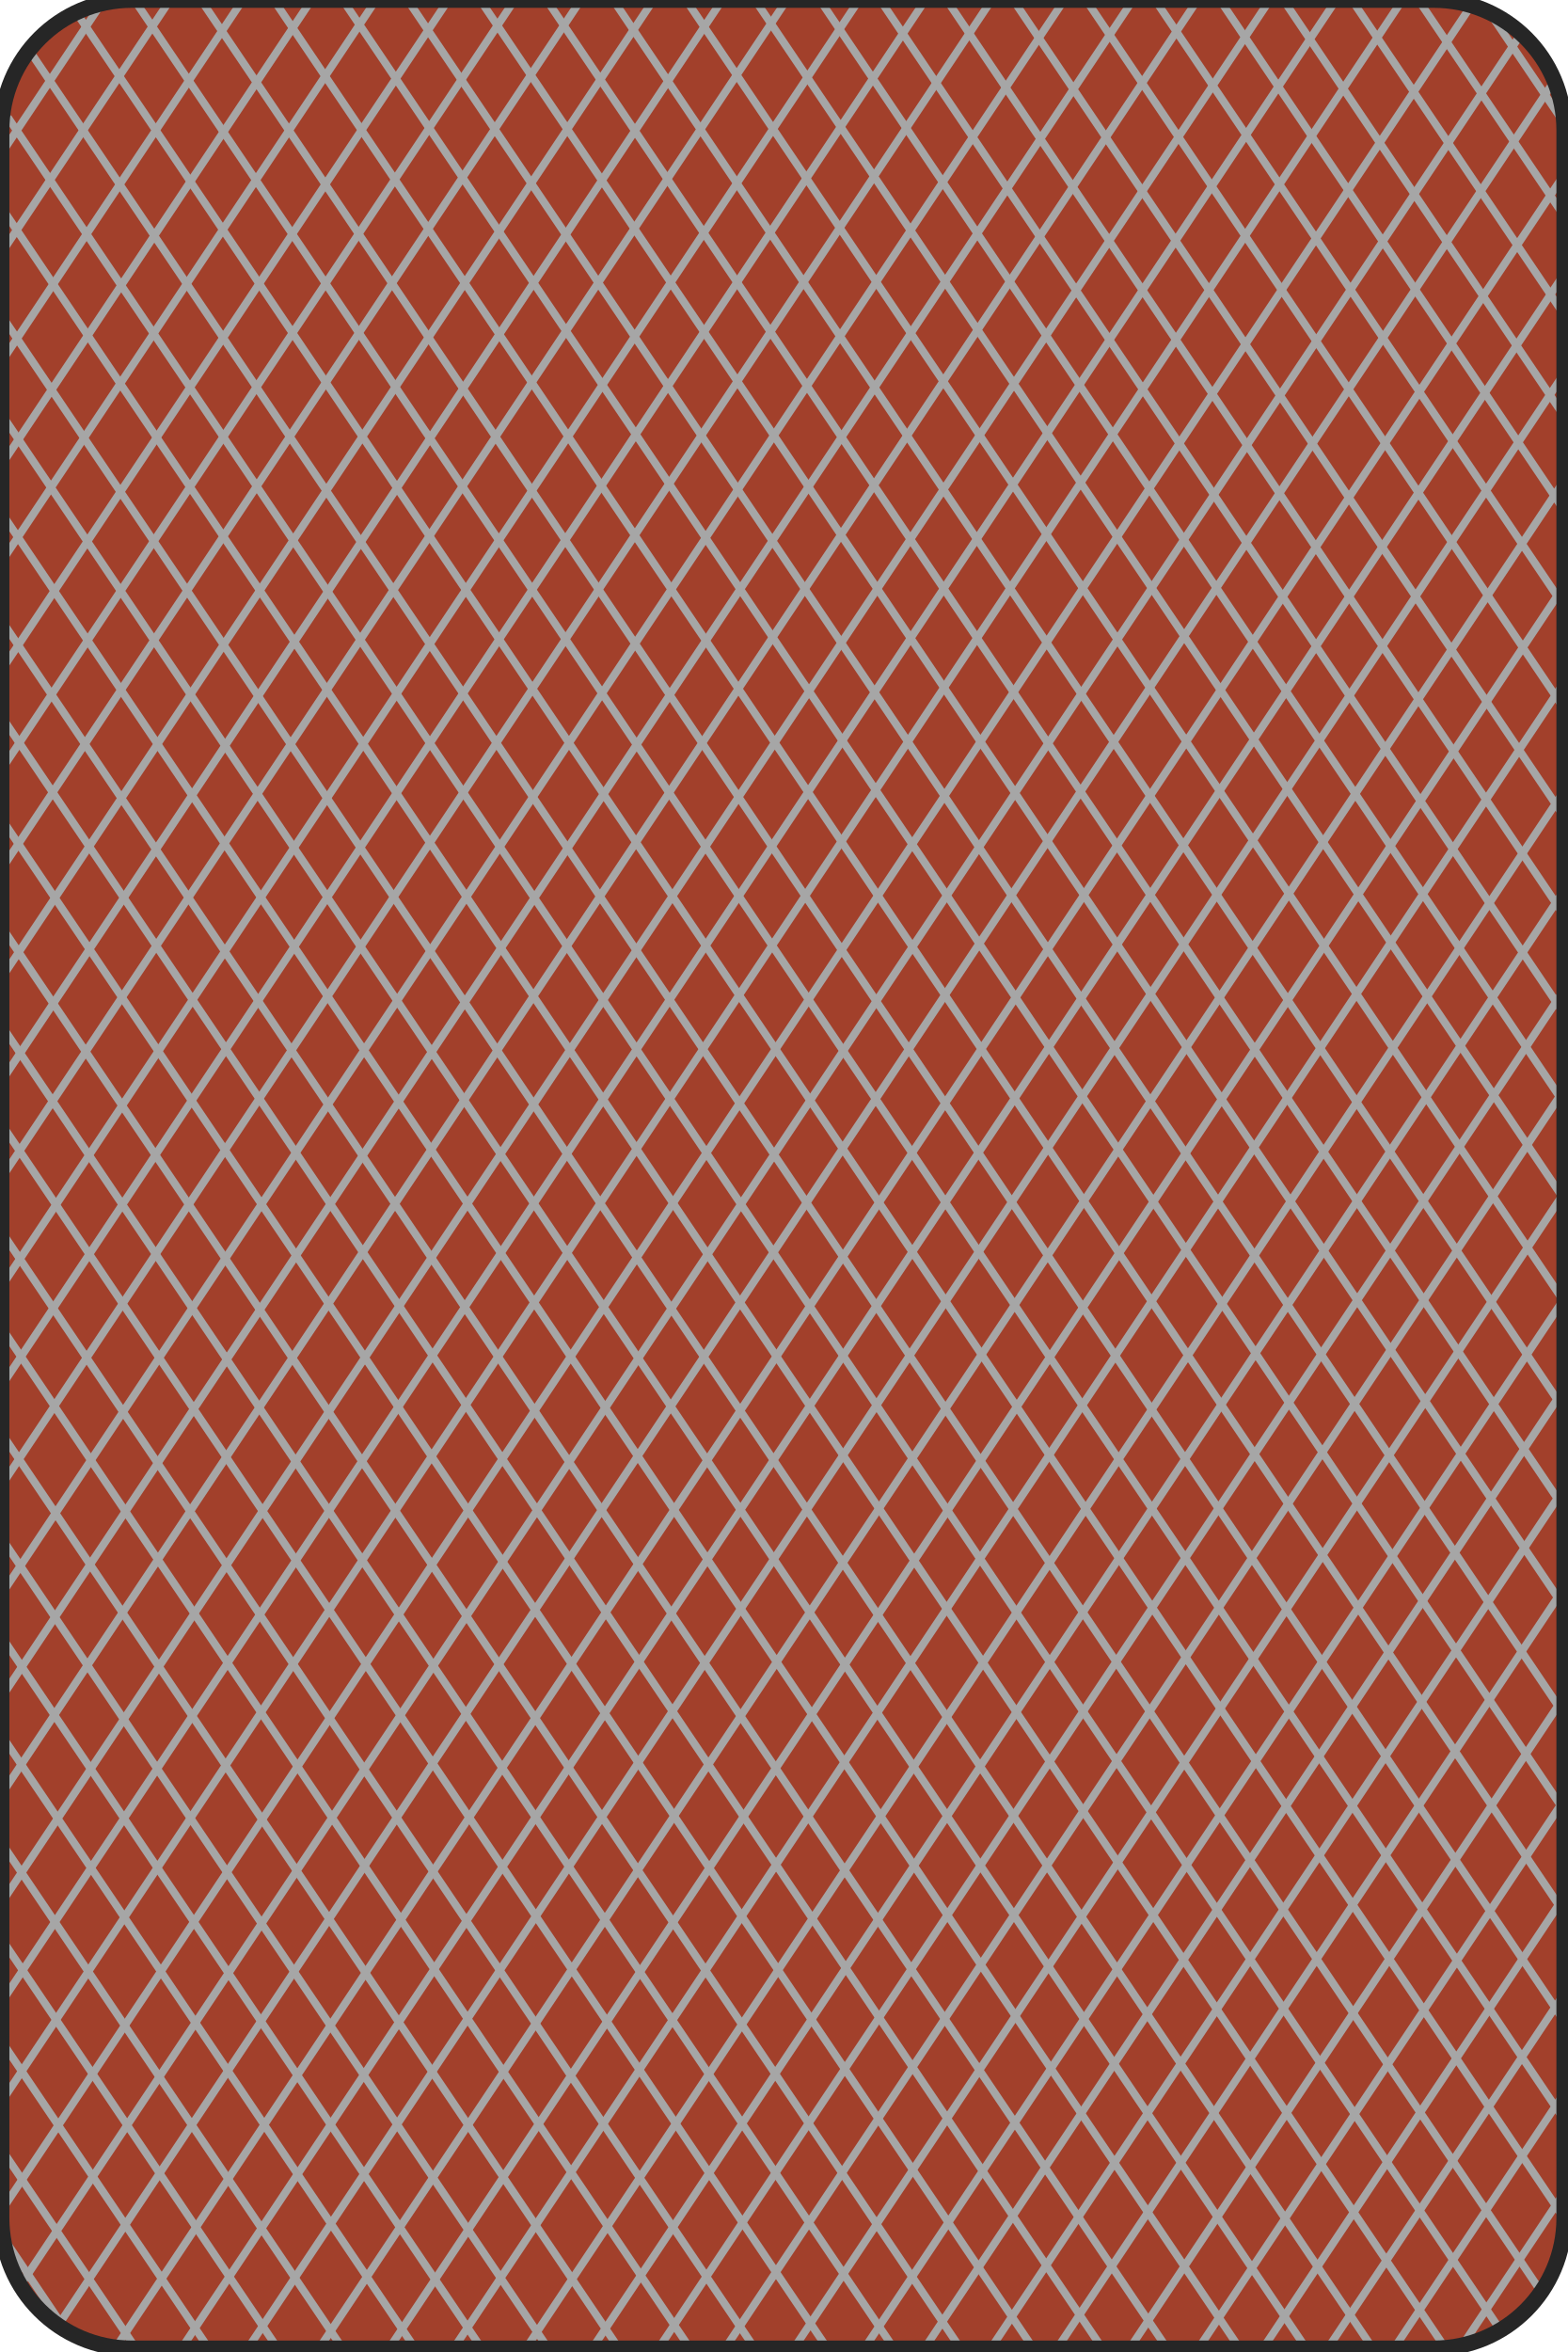
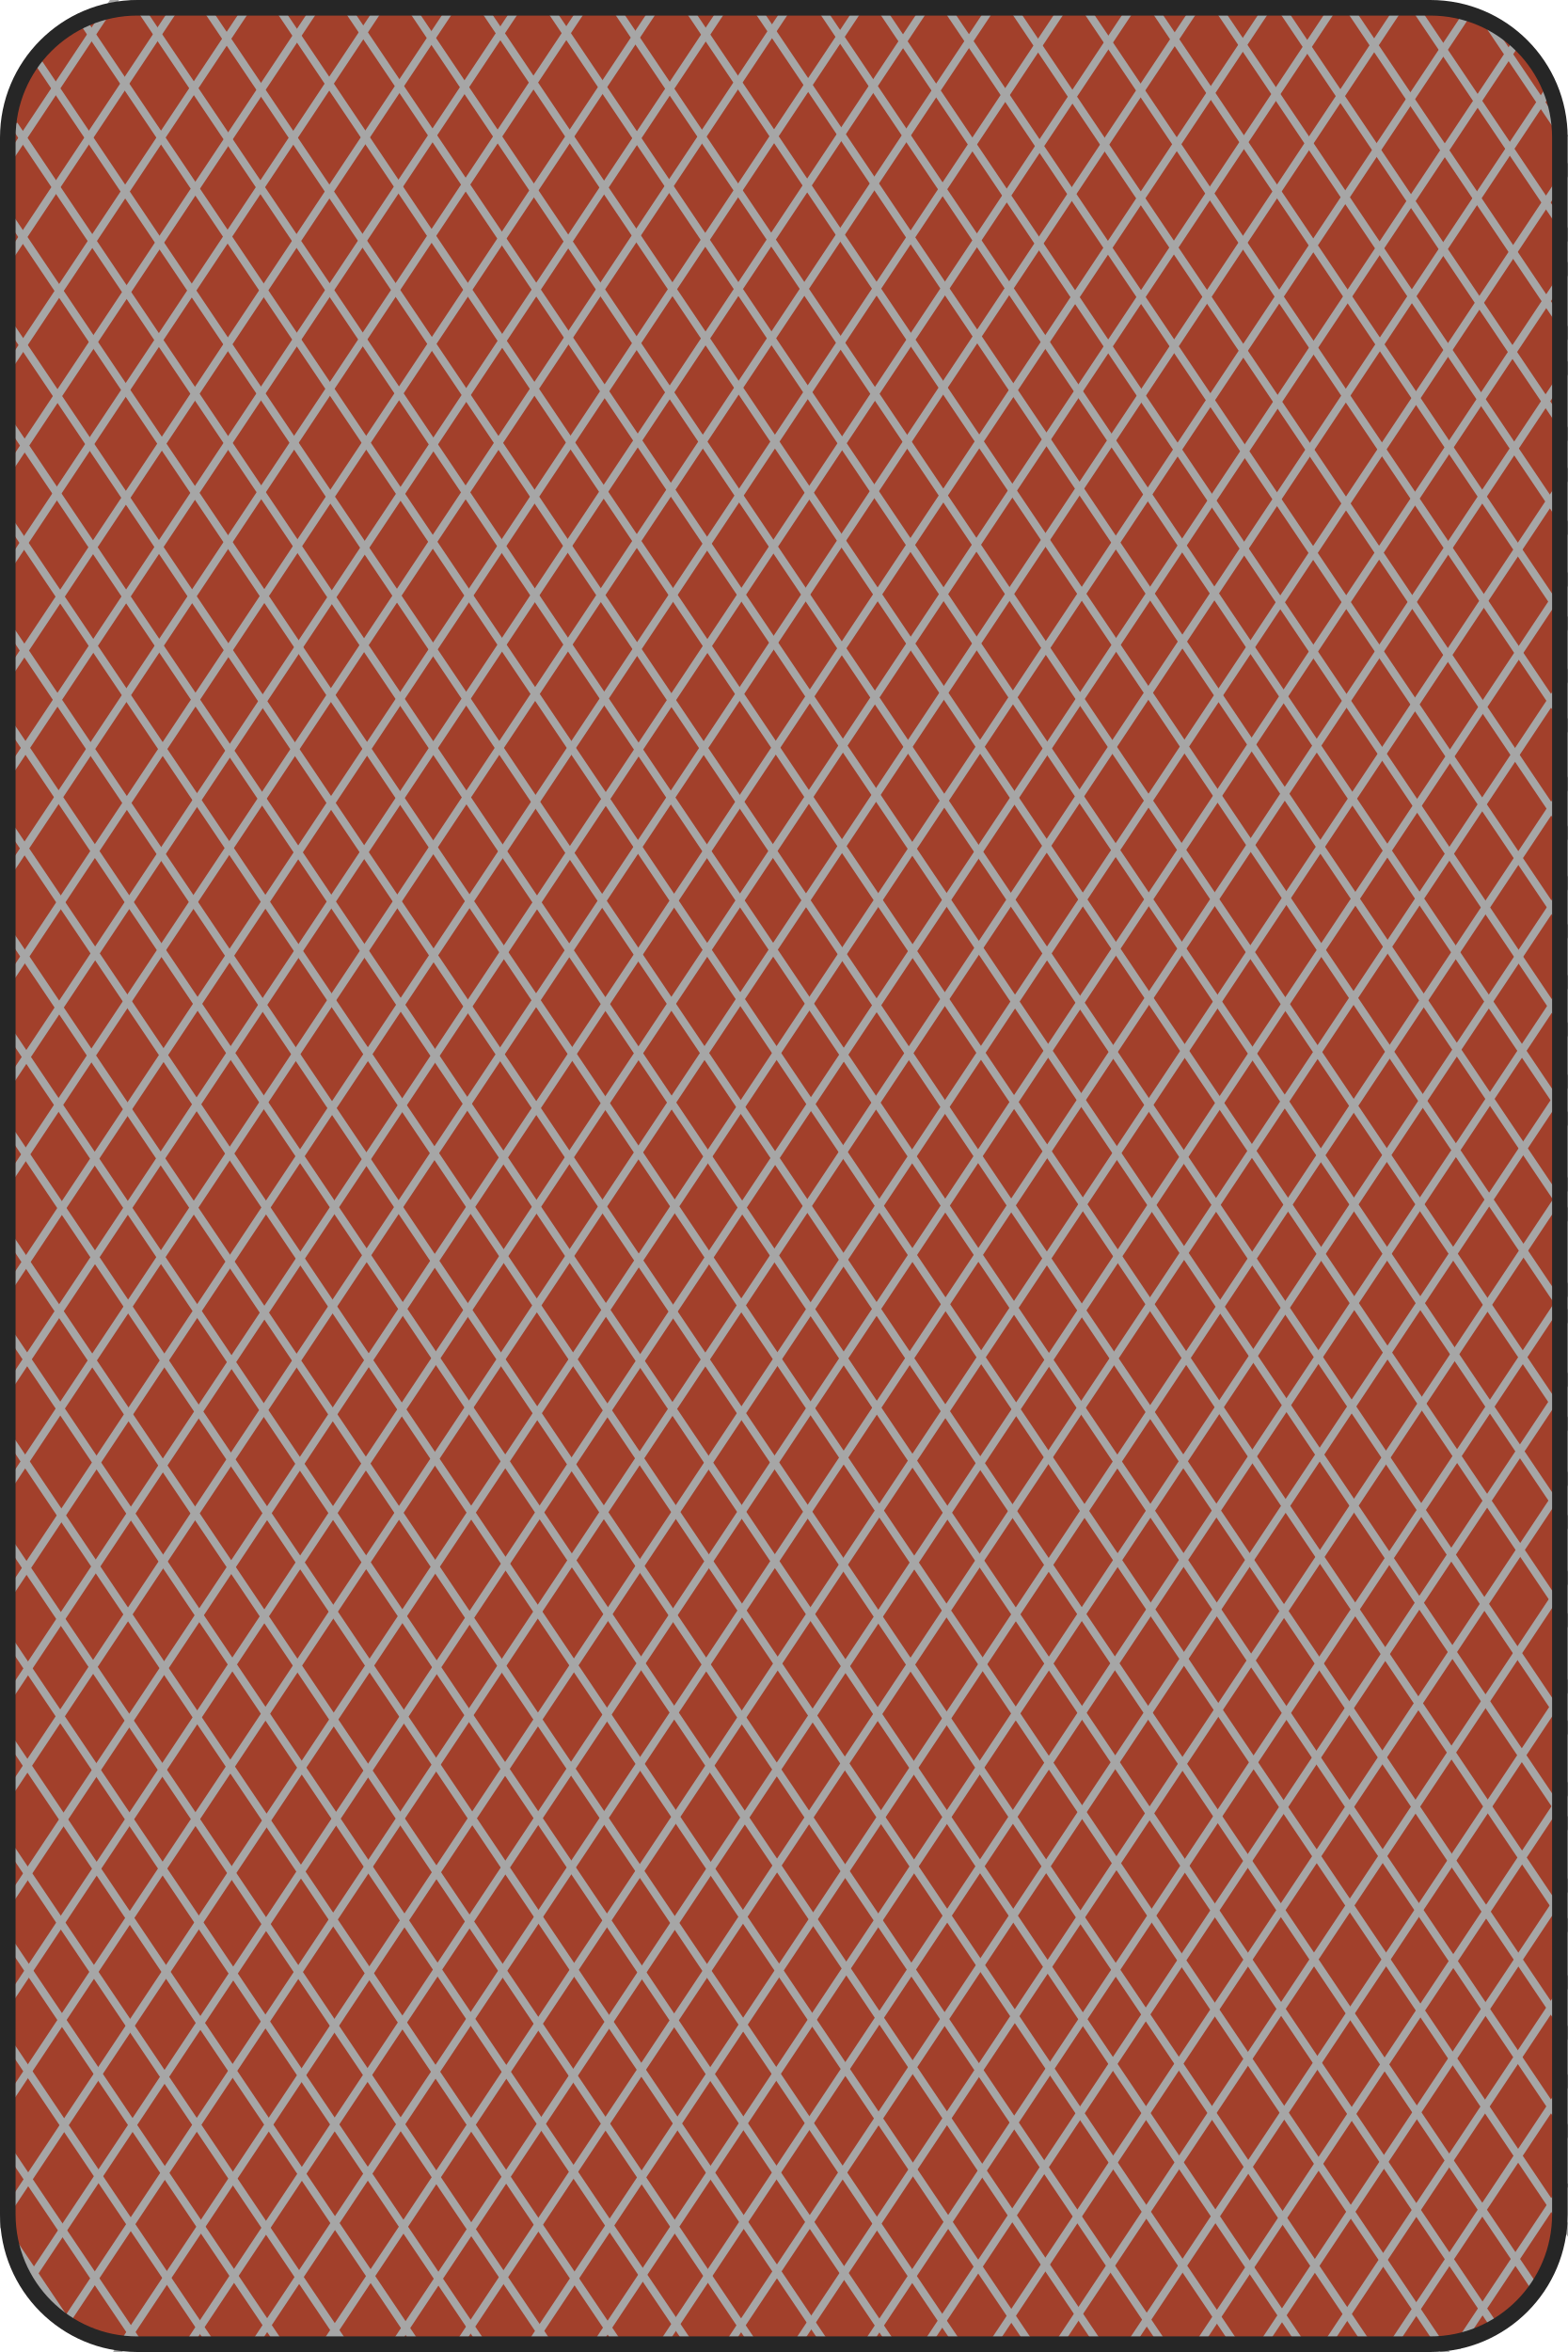
- <svg xmlns="http://www.w3.org/2000/svg" width="259.2pt" height="388.8pt" viewBox="0 0 259.2 388.8">
-   <defs />
-   <rect id="rect6472-82" transform="matrix(0.7199999 0 0 0.7199999 0.3600061 0.3600244)" fill="#a2402b" stroke="#a6a6a6" stroke-width="1" stroke-linecap="butt" stroke-linejoin="miter" stroke-miterlimit="2" width="359" height="539" rx="29.944" ry="29.944" />
-   <path id="shape0" transform="matrix(0.9999999 0 0 0.9999999 -137.2 -136.2062)" fill="none" stroke="#a6a6a6" stroke-width="1.282" stroke-linecap="square" stroke-linejoin="miter" stroke-miterlimit="2" d="M0 435.24L290.16 0" />
-   <path id="shape01" transform="matrix(0.9999999 0 0 0.9999999 -124.72 -165.9282)" fill="none" stroke="#a6a6a6" stroke-width="1.282" stroke-linecap="square" stroke-linejoin="miter" stroke-miterlimit="2" d="M0 430.236L286.824 0" />
-   <path id="shape02" transform="matrix(0.9999999 0 0 0.9999999 -176.44 -197.7682)" fill="none" stroke="#a6a6a6" stroke-width="1.282" stroke-linecap="square" stroke-linejoin="miter" stroke-miterlimit="2" d="M0 488.16L325.44 0" />
-   <path id="shape03" transform="matrix(1 0 0 1 -130.8601 -173.3721)" fill="none" stroke="#a6a6a6" stroke-width="1.282" stroke-linecap="square" stroke-linejoin="miter" stroke-miterlimit="2" d="M0 429.84L286.56 0" />
-   <path id="shape04" transform="matrix(1 0 0 1 -160.8601 -146.3721)" fill="none" stroke="#a6a6a6" stroke-width="1.282" stroke-linecap="square" stroke-linejoin="miter" stroke-miterlimit="2" d="M0 429.84L286.56 0" />
-   <path id="shape05" transform="matrix(0.9999999 0 0 0.9999999 -128.6617 -125.6759)" fill="none" stroke="#a6a6a6" stroke-width="1.282" stroke-linecap="square" stroke-linejoin="miter" stroke-miterlimit="2" d="M0 429.84L286.56 0" />
-   <path id="shape06" transform="matrix(0.9999999 0 0 0.9999999 -102.7817 -85.96214)" fill="none" stroke="#a6a6a6" stroke-width="1.282" stroke-linecap="square" stroke-linejoin="miter" stroke-miterlimit="2" d="M0 435.24L290.16 0" />
-   <path id="shape011" transform="matrix(0.9999999 0 0 0.9999999 -90.30169 -115.6841)" fill="none" stroke="#a6a6a6" stroke-width="1.282" stroke-linecap="square" stroke-linejoin="miter" stroke-miterlimit="2" d="M0 430.236L286.824 0" />
-   <path id="shape021" transform="matrix(0.9999999 0 0 0.9999999 -142.0217 -147.5241)" fill="none" stroke="#a6a6a6" stroke-width="1.282" stroke-linecap="square" stroke-linejoin="miter" stroke-miterlimit="2" d="M0 488.16L325.44 0" />
-   <path id="shape031" transform="matrix(1 0 0 1 -96.44179 -123.128)" fill="none" stroke="#a6a6a6" stroke-width="1.282" stroke-linecap="square" stroke-linejoin="miter" stroke-miterlimit="2" d="M0 429.84L286.56 0" />
-   <path id="shape041" transform="matrix(1 0 0 1 -126.4418 -96.12798)" fill="none" stroke="#a6a6a6" stroke-width="1.282" stroke-linecap="square" stroke-linejoin="miter" stroke-miterlimit="2" d="M0 429.84L286.56 0" />
-   <path id="shape07" transform="matrix(0.9999999 0 0 0.9999999 -94.24339 -75.43178)" fill="none" stroke="#a6a6a6" stroke-width="1.282" stroke-linecap="square" stroke-linejoin="miter" stroke-miterlimit="2" d="M0 429.84L286.56 0" />
-   <path id="shape08" transform="matrix(0.9999999 0 0 0.9999999 -68.36339 -35.71804)" fill="none" stroke="#a6a6a6" stroke-width="1.282" stroke-linecap="square" stroke-linejoin="miter" stroke-miterlimit="2" d="M0 435.24L290.16 0" />
-   <path id="shape011" transform="matrix(0.9999999 0 0 0.9999999 -55.88339 -65.43998)" fill="none" stroke="#a6a6a6" stroke-width="1.282" stroke-linecap="square" stroke-linejoin="miter" stroke-miterlimit="2" d="M0 430.236L286.824 0" />
-   <path id="shape021" transform="matrix(0.9999999 0 0 0.9999999 -107.6034 -97.27998)" fill="none" stroke="#a6a6a6" stroke-width="1.282" stroke-linecap="square" stroke-linejoin="miter" stroke-miterlimit="2" d="M0 488.16L325.44 0" />
-   <path id="shape031" transform="matrix(1 0 0 1 -62.02349 -72.88388)" fill="none" stroke="#a6a6a6" stroke-width="1.282" stroke-linecap="square" stroke-linejoin="miter" stroke-miterlimit="2" d="M0 429.84L286.56 0" />
-   <path id="shape041" transform="matrix(1 0 0 1 -92.02348 -45.88388)" fill="none" stroke="#a6a6a6" stroke-width="1.282" stroke-linecap="square" stroke-linejoin="miter" stroke-miterlimit="2" d="M0 429.84L286.56 0" />
-   <path id="shape09" transform="matrix(0.9999999 0 0 0.9999999 -59.82509 -25.18769)" fill="none" stroke="#a6a6a6" stroke-width="1.282" stroke-linecap="square" stroke-linejoin="miter" stroke-miterlimit="2" d="M0 429.84L286.56 0" />
-   <path id="shape010" transform="matrix(0.9999999 0 0 0.9999999 10.35451 14.52605)" fill="none" stroke="#a6a6a6" stroke-width="1.282" stroke-linecap="square" stroke-linejoin="miter" stroke-miterlimit="2" d="M0 368.791L245.86 0" />
-   <path id="shape012" transform="matrix(0.9999999 0 0 0.9999999 4.051766 7.002453)" fill="none" stroke="#a6a6a6" stroke-width="1.282" stroke-linecap="square" stroke-linejoin="miter" stroke-miterlimit="2" d="M0 369.762L246.508 0" />
-   <path id="shape022" transform="matrix(0.9999999 0 0 0.9999999 -73.18509 -47.03589)" fill="none" stroke="#a6a6a6" stroke-width="1.282" stroke-linecap="square" stroke-linejoin="miter" stroke-miterlimit="2" d="M0 488.16L325.44 0" />
-   <path id="shape032" transform="matrix(1 0 0 1 -27.60518 1.519309)" fill="none" stroke="#a6a6a6" stroke-width="1.282" stroke-linecap="square" stroke-linejoin="miter" stroke-miterlimit="2" d="M0 405.681L270.454 0" />
-   <path id="shape042" transform="matrix(1 0 0 1 -57.60518 -39.92756)" fill="none" stroke="#a6a6a6" stroke-width="1.282" stroke-linecap="square" stroke-linejoin="miter" stroke-miterlimit="2" d="M0 474.128L316.085 0" />
-   <path id="shape0111" transform="matrix(0.9999999 0 0 0.9999999 -25.40679 25.0564)" fill="none" stroke="#a6a6a6" stroke-width="1.282" stroke-linecap="square" stroke-linejoin="miter" stroke-miterlimit="2" d="M0 429.84L286.56 0" />
-   <path id="shape0121" transform="matrix(0.9999999 0 0 0.9999999 0.4732095 64.77015)" fill="none" stroke="#a6a6a6" stroke-width="1.282" stroke-linecap="square" stroke-linejoin="miter" stroke-miterlimit="2" d="M0 435.24L290.16 0" />
-   <path id="shape013" transform="matrix(0.9999999 0 0 0.9999999 12.95321 35.04821)" fill="none" stroke="#a6a6a6" stroke-width="1.282" stroke-linecap="square" stroke-linejoin="miter" stroke-miterlimit="2" d="M0 430.236L286.824 0" />
-   <path id="shape023" transform="matrix(0.9999999 0 0 0.9999999 -38.76679 3.208204)" fill="none" stroke="#a6a6a6" stroke-width="1.282" stroke-linecap="square" stroke-linejoin="miter" stroke-miterlimit="2" d="M0 488.16L325.44 0" />
-   <path id="shape033" transform="matrix(1 0 0 1 6.813116 27.30008)" fill="none" stroke="#a6a6a6" stroke-width="1.282" stroke-linecap="square" stroke-linejoin="miter" stroke-miterlimit="2" d="M0 429.84L286.56 0" />
-   <path id="shape043" transform="matrix(1 0 0 1 -23.18688 54.60431)" fill="none" stroke="#a6a6a6" stroke-width="1.282" stroke-linecap="square" stroke-linejoin="miter" stroke-miterlimit="2" d="M0 429.84L286.56 0" />
-   <path id="shape0131" transform="matrix(0.9999999 0 0 0.9999999 9.011512 75.3005)" fill="none" stroke="#a6a6a6" stroke-width="1.282" stroke-linecap="square" stroke-linejoin="miter" stroke-miterlimit="2" d="M0 429.84L286.56 0" />
-   <path id="shape014" transform="matrix(0.9999999 0 0 0.9999999 34.89151 115.0142)" fill="none" stroke="#a6a6a6" stroke-width="1.282" stroke-linecap="square" stroke-linejoin="miter" stroke-miterlimit="2" d="M0 435.24L290.16 0" />
-   <path id="shape0141" transform="matrix(0.9999999 0 0 0.9999999 46.37151 85.2923)" fill="none" stroke="#a6a6a6" stroke-width="1.282" stroke-linecap="square" stroke-linejoin="miter" stroke-miterlimit="2" d="M0 430.236L286.824 0" />
-   <path id="shape024" transform="matrix(0.9999999 0 0 0.9999999 -4.348487 53.4523)" fill="none" stroke="#a6a6a6" stroke-width="1.282" stroke-linecap="square" stroke-linejoin="miter" stroke-miterlimit="2" d="M0 488.16L325.44 0" />
-   <path id="shape034" transform="matrix(1 0 0 1 40.23142 77.8484)" fill="none" stroke="#a6a6a6" stroke-width="1.282" stroke-linecap="square" stroke-linejoin="miter" stroke-miterlimit="2" d="M0 429.84L286.56 0" />
-   <path id="shape044" transform="matrix(1 0 0 1 11.23142 104.8484)" fill="none" stroke="#a6a6a6" stroke-width="1.282" stroke-linecap="square" stroke-linejoin="miter" stroke-miterlimit="2" d="M0 429.84L286.56 0" />
-   <path id="shape015" transform="matrix(0.9999999 0 0 0.9999999 41.41322 125.5446)" fill="none" stroke="#a6a6a6" stroke-width="1.282" stroke-linecap="square" stroke-linejoin="miter" stroke-miterlimit="2" d="M0 429.84L286.56 0" />
-   <path id="shape016" transform="matrix(0.9999999 0 0 0.9999999 67.29321 165.2583)" fill="none" stroke="#a6a6a6" stroke-width="1.282" stroke-linecap="square" stroke-linejoin="miter" stroke-miterlimit="2" d="M0 435.24L290.16 0" />
-   <path id="shape0151" transform="matrix(0.9999999 0 0 0.9999999 79.77321 135.5364)" fill="none" stroke="#a6a6a6" stroke-width="1.282" stroke-linecap="square" stroke-linejoin="miter" stroke-miterlimit="2" d="M0 430.236L286.824 0" />
-   <path id="shape025" transform="matrix(0.9999999 0 0 0.9999999 28.05322 103.6964)" fill="none" stroke="#a6a6a6" stroke-width="1.282" stroke-linecap="square" stroke-linejoin="miter" stroke-miterlimit="2" d="M0 488.16L325.44 0" />
-   <path id="shape035" transform="matrix(1 0 0 1 73.63312 128.0925)" fill="none" stroke="#a6a6a6" stroke-width="1.282" stroke-linecap="square" stroke-linejoin="miter" stroke-miterlimit="2" d="M0 429.84L286.56 0" />
-   <path id="shape045" transform="matrix(1 0 0 1 43.63312 155.0925)" fill="none" stroke="#a6a6a6" stroke-width="1.282" stroke-linecap="square" stroke-linejoin="miter" stroke-miterlimit="2" d="M0 429.84L286.56 0" />
-   <path id="shape017" transform="matrix(0.9999999 0 0 0.9999999 81.41321 165.5446)" fill="none" stroke="#a6a6a6" stroke-width="1.282" stroke-linecap="square" stroke-linejoin="miter" stroke-miterlimit="2" d="M0 429.84L286.56 0" />
-   <path id="shape026" transform="matrix(0.9999999 0 0 0.9999999 68.05321 143.6964)" fill="none" stroke="#a6a6a6" stroke-width="1.282" stroke-linecap="square" stroke-linejoin="miter" stroke-miterlimit="2" d="M0 488.16L325.44 0" />
-   <path id="shape046" transform="matrix(1 0 0 1 241.8305 361.4127)" fill="none" stroke="#a6a6a6" stroke-width="1.282" stroke-linecap="square" stroke-linejoin="miter" stroke-miterlimit="2" d="M0 26.224L17.483 0" />
-   <path id="shape047" transform="matrix(1 0 0 1 229.1399 77.62792)" fill="none" stroke="#a6a6a6" stroke-width="1.282" stroke-linecap="square" stroke-linejoin="miter" stroke-miterlimit="2" d="M0 429.84L286.56 0" />
-   <path id="shape018" transform="matrix(0.3795315 -0.9251787 0.9251787 0.3795315 -303.6591 285.8458)" fill="none" stroke="#a6a6a6" stroke-width="1.282" stroke-linecap="square" stroke-linejoin="miter" stroke-miterlimit="2" d="M0 435.24L290.16 0" />
-   <path id="shape0161" transform="matrix(0.3795315 -0.9251787 0.9251787 0.3795315 -326.4206 263.0192)" fill="none" stroke="#a6a6a6" stroke-width="1.282" stroke-linecap="square" stroke-linejoin="miter" stroke-miterlimit="2" d="M0 430.236L286.824 0" />
-   <path id="shape036" transform="matrix(0.3795315 -0.9251788 0.9251788 0.3795315 -335.6379 265.8746)" fill="none" stroke="#a6a6a6" stroke-width="1.282" stroke-linecap="square" stroke-linejoin="miter" stroke-miterlimit="2" d="M0 429.84L286.56 0" />
-   <path id="shape048" transform="matrix(0.3795315 -0.9251788 0.9251788 0.3795315 -13.16616 378.3598)" fill="none" stroke="#a6a6a6" stroke-width="1.282" stroke-linecap="square" stroke-linejoin="miter" stroke-miterlimit="2" d="M0 43.325L28.884 0" />
-   <path id="shape051" transform="matrix(0.3795315 -0.9251787 0.9251787 0.3795315 -290.676 281.9429)" fill="none" stroke="#a6a6a6" stroke-width="1.282" stroke-linecap="square" stroke-linejoin="miter" stroke-miterlimit="2" d="M0 429.84L286.56 0" />
-   <path id="shape061" transform="matrix(0.3795315 -0.9251787 0.9251787 0.3795315 -244.1114 273.0719)" fill="none" stroke="#a6a6a6" stroke-width="1.282" stroke-linecap="square" stroke-linejoin="miter" stroke-miterlimit="2" d="M0 435.24L290.16 0" />
-   <path id="shape0171" transform="matrix(0.3795315 -0.9251787 0.9251787 0.3795315 -266.873 250.2453)" fill="none" stroke="#a6a6a6" stroke-width="1.282" stroke-linecap="square" stroke-linejoin="miter" stroke-miterlimit="2" d="M0 430.236L286.824 0" />
-   <path id="shape027" transform="matrix(0.3795315 -0.9251787 0.9251787 0.3795315 -315.9601 286.0112)" fill="none" stroke="#a6a6a6" stroke-width="1.282" stroke-linecap="square" stroke-linejoin="miter" stroke-miterlimit="2" d="M0 488.16L325.44 0" />
-   <path id="shape037" transform="matrix(0.3795315 -0.9251788 0.9251788 0.3795315 -276.4503 253.1008)" fill="none" stroke="#a6a6a6" stroke-width="1.282" stroke-linecap="square" stroke-linejoin="miter" stroke-miterlimit="2" d="M0 429.84L286.56 0" />
-   <path id="shape049" transform="matrix(0.3795315 -0.9251788 0.9251788 0.3795315 -262.4964 291.1035)" fill="none" stroke="#a6a6a6" stroke-width="1.282" stroke-linecap="square" stroke-linejoin="miter" stroke-miterlimit="2" d="M0 429.84L286.56 0" />
-   <path id="shape071" transform="matrix(0.3795315 -0.9251787 0.9251787 0.3795315 -231.1284 269.1691)" fill="none" stroke="#a6a6a6" stroke-width="1.282" stroke-linecap="square" stroke-linejoin="miter" stroke-miterlimit="2" d="M0 429.84L286.56 0" />
-   <path id="shape081" transform="matrix(0.3795315 -0.9251787 0.9251787 0.3795315 -184.5638 260.2981)" fill="none" stroke="#a6a6a6" stroke-width="1.282" stroke-linecap="square" stroke-linejoin="miter" stroke-miterlimit="2" d="M0 435.24L290.16 0" />
-   <path id="shape0112" transform="matrix(0.3795315 -0.9251787 0.9251787 0.3795315 -207.3254 237.4714)" fill="none" stroke="#a6a6a6" stroke-width="1.282" stroke-linecap="square" stroke-linejoin="miter" stroke-miterlimit="2" d="M0 430.236L286.824 0" />
-   <path id="shape0211" transform="matrix(0.3795315 -0.9251787 0.9251787 0.3795315 -256.4125 273.2374)" fill="none" stroke="#a6a6a6" stroke-width="1.282" stroke-linecap="square" stroke-linejoin="miter" stroke-miterlimit="2" d="M0 488.16L325.44 0" />
-   <path id="shape0311" transform="matrix(0.3795315 -0.9251788 0.9251788 0.3795315 -216.5427 240.3269)" fill="none" stroke="#a6a6a6" stroke-width="1.282" stroke-linecap="square" stroke-linejoin="miter" stroke-miterlimit="2" d="M0 429.84L286.56 0" />
-   <path id="shape0411" transform="matrix(0.3795315 -0.9251788 0.9251788 0.3795315 -202.9488 278.3296)" fill="none" stroke="#a6a6a6" stroke-width="1.282" stroke-linecap="square" stroke-linejoin="miter" stroke-miterlimit="2" d="M0 429.84L286.56 0" />
-   <path id="shape091" transform="matrix(0.3795315 -0.9251787 0.9251787 0.3795315 -171.5808 256.3952)" fill="none" stroke="#a6a6a6" stroke-width="1.282" stroke-linecap="square" stroke-linejoin="miter" stroke-miterlimit="2" d="M0 429.84L286.56 0" />
-   <path id="shape0101" transform="matrix(0.3795315 -0.9251787 0.9251787 0.3795315 -88.51921 237.5537)" fill="none" stroke="#a6a6a6" stroke-width="1.282" stroke-linecap="square" stroke-linejoin="miter" stroke-miterlimit="2" d="M0 370.643L247.096 0" />
-   <path id="shape0122" transform="matrix(0.3795315 -0.9251787 0.9251787 0.3795315 -90.93867 245.6681)" fill="none" stroke="#a6a6a6" stroke-width="1.282" stroke-linecap="square" stroke-linejoin="miter" stroke-miterlimit="2" d="M0 365.981L243.987 0" />
-   <path id="shape0221" transform="matrix(0.3795315 -0.9251787 0.9251787 0.3795315 -196.8649 260.4635)" fill="none" stroke="#a6a6a6" stroke-width="1.282" stroke-linecap="square" stroke-linejoin="miter" stroke-miterlimit="2" d="M0 488.16L325.44 0" />
-   <path id="shape0321" transform="matrix(0.3795315 -0.9251788 0.9251788 0.3795315 -156.9951 227.553)" fill="none" stroke="#a6a6a6" stroke-width="1.282" stroke-linecap="square" stroke-linejoin="miter" stroke-miterlimit="2" d="M0 429.84L286.56 0" />
-   <path id="shape0421" transform="matrix(0.3795315 -0.9251788 0.9251788 0.3795315 -134.7301 244.4183)" fill="none" stroke="#a6a6a6" stroke-width="1.282" stroke-linecap="square" stroke-linejoin="miter" stroke-miterlimit="2" d="M0 395.57L263.713 0" />
-   <path id="shape0111" transform="matrix(0.3795315 -0.9251787 0.9251787 0.3795315 -89.55709 252.8416)" fill="none" stroke="#a6a6a6" stroke-width="1.282" stroke-linecap="square" stroke-linejoin="miter" stroke-miterlimit="2" d="M0 405.546L270.364 0" />
-   <path id="shape0121" transform="matrix(0.3795315 -0.9251787 0.9251787 0.3795315 -65.46865 234.7503)" fill="none" stroke="#a6a6a6" stroke-width="1.282" stroke-linecap="square" stroke-linejoin="miter" stroke-miterlimit="2" d="M0 435.24L290.16 0" />
-   <path id="shape0132" transform="matrix(0.3795315 -0.9251787 0.9251787 0.3795315 -88.2302 211.9237)" fill="none" stroke="#a6a6a6" stroke-width="1.282" stroke-linecap="square" stroke-linejoin="miter" stroke-miterlimit="2" d="M0 430.236L286.824 0" />
-   <path id="shape0231" transform="matrix(0.3795315 -0.9251787 0.9251787 0.3795315 -137.3173 247.6897)" fill="none" stroke="#a6a6a6" stroke-width="1.282" stroke-linecap="square" stroke-linejoin="miter" stroke-miterlimit="2" d="M0 488.16L325.44 0" />
-   <path id="shape0331" transform="matrix(0.3795315 -0.9251788 0.9251788 0.3795315 -97.4475 214.7792)" fill="none" stroke="#a6a6a6" stroke-width="1.282" stroke-linecap="square" stroke-linejoin="miter" stroke-miterlimit="2" d="M0 429.84L286.56 0" />
-   <path id="shape0431" transform="matrix(0.3795315 -0.9251788 0.9251788 0.3795315 -83.85362 252.7819)" fill="none" stroke="#a6a6a6" stroke-width="1.282" stroke-linecap="square" stroke-linejoin="miter" stroke-miterlimit="2" d="M0 429.84L286.56 0" />
-   <path id="shape0131" transform="matrix(0.3795315 -0.9251787 0.9251787 0.3795315 -52.48564 230.8475)" fill="none" stroke="#a6a6a6" stroke-width="1.282" stroke-linecap="square" stroke-linejoin="miter" stroke-miterlimit="2" d="M0 429.84L286.56 0" />
-   <path id="shape0142" transform="matrix(0.3795315 -0.9251787 0.9251787 0.3795315 -5.92105 221.9765)" fill="none" stroke="#a6a6a6" stroke-width="1.282" stroke-linecap="square" stroke-linejoin="miter" stroke-miterlimit="2" d="M0 435.24L290.16 0" />
-   <path id="shape0141" transform="matrix(0.3795315 -0.9251787 0.9251787 0.3795315 -28.6826 199.1498)" fill="none" stroke="#a6a6a6" stroke-width="1.282" stroke-linecap="square" stroke-linejoin="miter" stroke-miterlimit="2" d="M0 430.236L286.824 0" />
-   <path id="shape0241" transform="matrix(0.3795315 -0.9251787 0.9251787 0.3795315 -77.76967 234.9158)" fill="none" stroke="#a6a6a6" stroke-width="1.282" stroke-linecap="square" stroke-linejoin="miter" stroke-miterlimit="2" d="M0 488.16L325.44 0" />
-   <path id="shape0341" transform="matrix(0.3795315 -0.9251788 0.9251788 0.3795315 -37.8999 202.0053)" fill="none" stroke="#a6a6a6" stroke-width="1.282" stroke-linecap="square" stroke-linejoin="miter" stroke-miterlimit="2" d="M0 429.84L286.56 0" />
-   <path id="shape0441" transform="matrix(0.3795315 -0.9251788 0.9251788 0.3795315 -24.30602 240.008)" fill="none" stroke="#a6a6a6" stroke-width="1.282" stroke-linecap="square" stroke-linejoin="miter" stroke-miterlimit="2" d="M0 429.84L286.56 0" />
-   <path id="shape0152" transform="matrix(0.3795315 -0.9251787 0.9251787 0.3795315 6.296601 219.9393)" fill="none" stroke="#a6a6a6" stroke-width="1.282" stroke-linecap="square" stroke-linejoin="miter" stroke-miterlimit="2" d="M0 429.84L286.56 0" />
-   <path id="shape0162" transform="matrix(0.3795315 -0.9251787 0.9251787 0.3795315 52.86119 211.0683)" fill="none" stroke="#a6a6a6" stroke-width="1.282" stroke-linecap="square" stroke-linejoin="miter" stroke-miterlimit="2" d="M0 435.24L290.16 0" />
-   <path id="shape0151" transform="matrix(0.3795315 -0.9251787 0.9251787 0.3795315 30.09964 188.2417)" fill="none" stroke="#a6a6a6" stroke-width="1.282" stroke-linecap="square" stroke-linejoin="miter" stroke-miterlimit="2" d="M0 430.236L286.824 0" />
-   <path id="shape0251" transform="matrix(0.3795315 -0.9251787 0.9251787 0.3795315 -18.98743 224.0076)" fill="none" stroke="#a6a6a6" stroke-width="1.282" stroke-linecap="square" stroke-linejoin="miter" stroke-miterlimit="2" d="M0 488.16L325.44 0" />
-   <path id="shape0351" transform="matrix(0.3795315 -0.9251788 0.9251788 0.3795315 20.88234 191.0972)" fill="none" stroke="#a6a6a6" stroke-width="1.282" stroke-linecap="square" stroke-linejoin="miter" stroke-miterlimit="2" d="M0 429.84L286.56 0" />
-   <path id="shape0451" transform="matrix(0.3795315 -0.9251788 0.9251788 0.3795315 34.47622 229.0999)" fill="none" stroke="#a6a6a6" stroke-width="1.282" stroke-linecap="square" stroke-linejoin="miter" stroke-miterlimit="2" d="M0 429.84L286.56 0" />
-   <path id="shape0172" transform="matrix(0.3795315 -0.9251787 0.9251787 0.3795315 45.9813 179.9393)" fill="none" stroke="#a6a6a6" stroke-width="1.282" stroke-linecap="square" stroke-linejoin="miter" stroke-miterlimit="2" d="M0 429.84L286.56 0" />
-   <path id="shape0261" transform="matrix(0.3795315 -0.9251787 0.9251787 0.3795315 21.01257 184.0076)" fill="none" stroke="#a6a6a6" stroke-width="1.282" stroke-linecap="square" stroke-linejoin="miter" stroke-miterlimit="2" d="M0 488.16L325.44 0" />
-   <path id="shape0361" transform="matrix(0.3795315 -0.9251788 0.9251788 0.3795315 242.7518 14.38597)" fill="none" stroke="#a6a6a6" stroke-width="1.282" stroke-linecap="square" stroke-linejoin="miter" stroke-miterlimit="2" d="M0 17.7L11.8 0" />
-   <path id="shape0461" transform="matrix(0.3795315 -0.9251788 0.9251788 0.3795315 74.47622 189.0999)" fill="none" stroke="#a6a6a6" stroke-width="1.282" stroke-linecap="square" stroke-linejoin="miter" stroke-miterlimit="2" d="M0 429.84L286.56 0" />
-   <path id="shape0410" transform="matrix(0.3795315 -0.9251788 0.9251788 0.3795315 -3.135868 378.5641)" fill="none" stroke="#a6a6a6" stroke-width="1.282" stroke-linecap="square" stroke-linejoin="miter" stroke-miterlimit="2" d="M0 14.242L9.495 0" />
-   <rect id="rect6472-821" transform="matrix(0.7199999 0 0 0.7199999 0.2545584 2.57571741713036e-14)" fill="none" stroke="#262626" stroke-width="3.6" stroke-linecap="butt" stroke-linejoin="round" width="358.857" height="539.169" rx="29.932" ry="29.954" />
+ <svg xmlns="http://www.w3.org/2000/svg" width="360" height="540" viewBox="0 0 270 405" version="1.1" id="svg388">
+   <defs id="defs285" />
+   <rect id="rect6472-82" fill="#a2402b" stroke="#a6a6a6" stroke-width="0.746" stroke-linecap="butt" stroke-linejoin="miter" stroke-miterlimit="2" width="267.421" height="402.73" rx="22.306" ry="22.374" x="1.452" y="1.716" />
+   <path id="shape0" fill="none" stroke="#a6a6a6" stroke-width="1.328" stroke-linecap="square" stroke-linejoin="miter" stroke-miterlimit="2" d="M -140.866,311.665 159.33,-140.005" />
+   <path id="shape01" fill="none" stroke="#a6a6a6" stroke-width="1.328" stroke-linecap="square" stroke-linejoin="miter" stroke-miterlimit="2" d="M -127.955,275.628 168.791,-170.849" />
+   <path id="shape02" fill="none" stroke="#a6a6a6" stroke-width="1.328" stroke-linecap="square" stroke-linejoin="miter" stroke-miterlimit="2" d="M -181.464,302.697 155.233,-203.891" />
+   <path id="shape03" fill="none" stroke="#a6a6a6" stroke-width="1.328" stroke-linecap="square" stroke-linejoin="miter" stroke-miterlimit="2" d="M -134.307,267.493 162.165,-178.574" />
+   <path id="shape04" fill="none" stroke="#a6a6a6" stroke-width="1.328" stroke-linecap="square" stroke-linejoin="miter" stroke-miterlimit="2" d="M -165.345,295.512 131.127,-150.555" />
+   <path id="shape05" fill="none" stroke="#a6a6a6" stroke-width="1.328" stroke-linecap="square" stroke-linejoin="miter" stroke-miterlimit="2" d="M -132.033,316.989 164.44,-129.077" />
+   <path id="shape06" fill="none" stroke="#a6a6a6" stroke-width="1.328" stroke-linecap="square" stroke-linejoin="miter" stroke-miterlimit="2" d="M -105.257,363.806 194.939,-87.864" />
+   <path id="shape011" fill="none" stroke="#a6a6a6" stroke-width="1.328" stroke-linecap="square" stroke-linejoin="miter" stroke-miterlimit="2" d="M -92.346,327.769 204.4,-118.708" />
+   <path id="shape021" fill="none" stroke="#a6a6a6" stroke-width="1.328" stroke-linecap="square" stroke-linejoin="miter" stroke-miterlimit="2" d="M -145.855,354.838 190.842,-151.75" />
+   <path id="shape031" fill="none" stroke="#a6a6a6" stroke-width="1.328" stroke-linecap="square" stroke-linejoin="miter" stroke-miterlimit="2" d="M -98.698,319.633 197.774,-126.433" />
+   <path id="shape041" fill="none" stroke="#a6a6a6" stroke-width="1.328" stroke-linecap="square" stroke-linejoin="miter" stroke-miterlimit="2" d="M -129.736,347.653 166.736,-98.414" />
+   <path id="shape07" fill="none" stroke="#a6a6a6" stroke-width="1.328" stroke-linecap="square" stroke-linejoin="miter" stroke-miterlimit="2" d="M -96.424,369.13 200.048,-76.936" />
+   <path id="shape08" fill="none" stroke="#a6a6a6" stroke-width="1.328" stroke-linecap="square" stroke-linejoin="miter" stroke-miterlimit="2" d="M -69.649,415.947 230.548,-35.724" />
+   <path id="path301" fill="none" stroke="#a6a6a6" stroke-width="1.328" stroke-linecap="square" stroke-linejoin="miter" stroke-miterlimit="2" d="M -56.737,379.91 240.008,-66.567" />
+   <path id="path303" fill="none" stroke="#a6a6a6" stroke-width="1.328" stroke-linecap="square" stroke-linejoin="miter" stroke-miterlimit="2" d="M -110.246,406.979 226.451,-99.609" />
+   <path id="path305" fill="none" stroke="#a6a6a6" stroke-width="1.328" stroke-linecap="square" stroke-linejoin="miter" stroke-miterlimit="2" d="M -63.089,371.774 233.383,-74.292" />
+   <path id="path307" fill="none" stroke="#a6a6a6" stroke-width="1.328" stroke-linecap="square" stroke-linejoin="miter" stroke-miterlimit="2" d="M -94.127,399.793 202.345,-46.273" />
+   <path id="shape09" fill="none" stroke="#a6a6a6" stroke-width="1.328" stroke-linecap="square" stroke-linejoin="miter" stroke-miterlimit="2" d="M -60.815,421.271 235.657,-24.796" />
+   <path id="shape010" fill="none" stroke="#a6a6a6" stroke-width="1.328" stroke-linecap="square" stroke-linejoin="miter" stroke-miterlimit="2" d="M 11.792,399.13 266.156,16.417" />
+   <path id="shape012" fill="none" stroke="#a6a6a6" stroke-width="1.328" stroke-linecap="square" stroke-linejoin="miter" stroke-miterlimit="2" d="M 5.271,392.33 260.306,8.61" />
+   <path id="shape022" fill="none" stroke="#a6a6a6" stroke-width="1.328" stroke-linecap="square" stroke-linejoin="miter" stroke-miterlimit="2" d="M -74.637,459.12 262.06,-47.469" />
+   <path id="shape032" fill="none" stroke="#a6a6a6" stroke-width="1.328" stroke-linecap="square" stroke-linejoin="miter" stroke-miterlimit="2" d="M -27.481,423.915 252.328,2.92" />
+   <path id="shape042" fill="none" stroke="#a6a6a6" stroke-width="1.328" stroke-linecap="square" stroke-linejoin="miter" stroke-miterlimit="2" d="M -58.518,451.935 268.5,-40.092" />
+   <path id="shape0111" fill="none" stroke="#a6a6a6" stroke-width="1.328" stroke-linecap="square" stroke-linejoin="miter" stroke-miterlimit="2" d="M -25.206,473.412 271.266,27.345" />
+   <path id="shape0121" fill="none" stroke="#a6a6a6" stroke-width="1.328" stroke-linecap="square" stroke-linejoin="miter" stroke-miterlimit="2" d="M 1.569,520.229 301.766,68.558" />
+   <path id="shape013" fill="none" stroke="#a6a6a6" stroke-width="1.328" stroke-linecap="square" stroke-linejoin="miter" stroke-miterlimit="2" d="M 14.481,484.192 311.226,37.714" />
+   <path id="shape023" fill="none" stroke="#a6a6a6" stroke-width="1.328" stroke-linecap="square" stroke-linejoin="miter" stroke-miterlimit="2" d="M -39.028,511.26 297.669,4.672" />
+   <path id="shape033" fill="none" stroke="#a6a6a6" stroke-width="1.328" stroke-linecap="square" stroke-linejoin="miter" stroke-miterlimit="2" d="M 8.128,475.74 304.6,29.674" />
+   <path id="shape043" fill="none" stroke="#a6a6a6" stroke-width="1.328" stroke-linecap="square" stroke-linejoin="miter" stroke-miterlimit="2" d="M -22.909,504.075 273.563,58.009" />
+   <path id="shape0131" fill="none" stroke="#a6a6a6" stroke-width="1.328" stroke-linecap="square" stroke-linejoin="miter" stroke-miterlimit="2" d="M 10.403,525.553 306.875,79.486" />
+   <path id="shape014" fill="none" stroke="#a6a6a6" stroke-width="1.328" stroke-linecap="square" stroke-linejoin="miter" stroke-miterlimit="2" d="M 37.178,572.369 337.375,120.699" />
+   <path id="shape0141" fill="none" stroke="#a6a6a6" stroke-width="1.328" stroke-linecap="square" stroke-linejoin="miter" stroke-miterlimit="2" d="M 49.055,536.333 345.8,89.855" />
+   <path id="shape024" fill="none" stroke="#a6a6a6" stroke-width="1.328" stroke-linecap="square" stroke-linejoin="miter" stroke-miterlimit="2" d="M -3.419,563.401 333.278,56.813" />
+   <path id="shape034" fill="none" stroke="#a6a6a6" stroke-width="1.328" stroke-linecap="square" stroke-linejoin="miter" stroke-miterlimit="2" d="M 42.703,528.197 339.175,82.13" />
+   <path id="shape044" fill="none" stroke="#a6a6a6" stroke-width="1.328" stroke-linecap="square" stroke-linejoin="miter" stroke-miterlimit="2" d="M 12.699,556.216 309.172,110.149" />
+   <path id="shape015" fill="none" stroke="#a6a6a6" stroke-width="1.328" stroke-linecap="square" stroke-linejoin="miter" stroke-miterlimit="2" d="M 43.925,577.693 340.397,131.627" />
+   <path id="shape016" fill="none" stroke="#a6a6a6" stroke-width="1.328" stroke-linecap="square" stroke-linejoin="miter" stroke-miterlimit="2" d="M 70.7,624.51 370.897,172.84" />
+   <path id="shape0151" fill="none" stroke="#a6a6a6" stroke-width="1.328" stroke-linecap="square" stroke-linejoin="miter" stroke-miterlimit="2" d="M 83.612,588.473 380.357,141.996" />
+   <path id="shape025" fill="none" stroke="#a6a6a6" stroke-width="1.328" stroke-linecap="square" stroke-linejoin="miter" stroke-miterlimit="2" d="M 30.103,615.542 366.8,108.954" />
+   <path id="shape035" fill="none" stroke="#a6a6a6" stroke-width="1.328" stroke-linecap="square" stroke-linejoin="miter" stroke-miterlimit="2" d="M 77.26,580.338 373.732,134.271" />
+   <path id="shape045" fill="none" stroke="#a6a6a6" stroke-width="1.328" stroke-linecap="square" stroke-linejoin="miter" stroke-miterlimit="2" d="M 46.222,608.357 342.694,162.29" />
+   <path id="shape017" fill="none" stroke="#a6a6a6" stroke-width="1.328" stroke-linecap="square" stroke-linejoin="miter" stroke-miterlimit="2" d="M 85.309,619.203 381.781,173.137" />
+   <path id="shape026" fill="none" stroke="#a6a6a6" stroke-width="1.328" stroke-linecap="square" stroke-linejoin="miter" stroke-miterlimit="2" d="M 71.487,657.052 408.184,150.464" />
+   <path id="shape046" fill="none" stroke="#a6a6a6" stroke-width="1.328" stroke-linecap="square" stroke-linejoin="miter" stroke-miterlimit="2" d="m 251.275,403.613 18.087,-27.214" />
+   <path id="shape047" fill="none" stroke="#a6a6a6" stroke-width="1.328" stroke-linecap="square" stroke-linejoin="miter" stroke-miterlimit="2" d="M 238.145,527.968 534.617,81.901" />
+   <path id="shape018" fill="none" stroke="#a6a6a6" stroke-width="1.328" stroke-linecap="square" stroke-linejoin="miter" stroke-miterlimit="2" d="M 103.52,469.403 -199.149,19.395" />
+   <path id="shape0161" fill="none" stroke="#a6a6a6" stroke-width="1.328" stroke-linecap="square" stroke-linejoin="miter" stroke-miterlimit="2" d="M 75.182,443.743 -224.008,-1.09" />
+   <path id="shape036" fill="none" stroke="#a6a6a6" stroke-width="1.328" stroke-linecap="square" stroke-linejoin="miter" stroke-miterlimit="2" d="M 65.266,446.551 -233.648,2.127" />
+   <path id="shape048" fill="none" stroke="#a6a6a6" stroke-width="1.328" stroke-linecap="square" stroke-linejoin="miter" stroke-miterlimit="2" d="M 28.928,411.05 -1.201,366.255" />
+   <path id="shape051" fill="none" stroke="#a6a6a6" stroke-width="1.328" stroke-linecap="square" stroke-linejoin="miter" stroke-miterlimit="2" d="M 111.784,463.226 -187.131,18.802" />
+   <path id="shape061" fill="none" stroke="#a6a6a6" stroke-width="1.328" stroke-linecap="square" stroke-linejoin="miter" stroke-miterlimit="2" d="M 165.128,456.147 -137.542,6.139" />
+   <path id="shape0171" fill="none" stroke="#a6a6a6" stroke-width="1.328" stroke-linecap="square" stroke-linejoin="miter" stroke-miterlimit="2" d="M 136.789,430.487 -162.4,-14.346" />
+   <path id="shape027" fill="none" stroke="#a6a6a6" stroke-width="1.328" stroke-linecap="square" stroke-linejoin="miter" stroke-miterlimit="2" d="M 141.448,490.417 -198.023,-14.305" />
+   <path id="shape037" fill="none" stroke="#a6a6a6" stroke-width="1.328" stroke-linecap="square" stroke-linejoin="miter" stroke-miterlimit="2" d="M 126.501,433.295 -172.413,-11.129" />
+   <path id="shape049" fill="none" stroke="#a6a6a6" stroke-width="1.328" stroke-linecap="square" stroke-linejoin="miter" stroke-miterlimit="2" d="M 140.938,472.732 -157.976,28.308" />
+   <path id="shape071" fill="none" stroke="#a6a6a6" stroke-width="1.328" stroke-linecap="square" stroke-linejoin="miter" stroke-miterlimit="2" d="M 173.391,449.97 -125.523,5.546" />
+   <path id="shape081" fill="none" stroke="#a6a6a6" stroke-width="1.328" stroke-linecap="square" stroke-linejoin="miter" stroke-miterlimit="2" d="M 226.735,442.89 -75.934,-7.117" />
+   <path id="shape0112" fill="none" stroke="#a6a6a6" stroke-width="1.328" stroke-linecap="square" stroke-linejoin="miter" stroke-miterlimit="2" d="M 198.396,417.231 -100.793,-27.602" />
+   <path id="shape0211" fill="none" stroke="#a6a6a6" stroke-width="1.328" stroke-linecap="square" stroke-linejoin="miter" stroke-miterlimit="2" d="M 203.055,477.161 -136.415,-27.561" />
+   <path id="shape0311" fill="none" stroke="#a6a6a6" stroke-width="1.328" stroke-linecap="square" stroke-linejoin="miter" stroke-miterlimit="2" d="M 188.481,420.039 -110.433,-24.385" />
+   <path id="shape0411" fill="none" stroke="#a6a6a6" stroke-width="1.328" stroke-linecap="square" stroke-linejoin="miter" stroke-miterlimit="2" d="M 202.545,459.476 -96.369,15.052" />
+   <path id="shape091" fill="none" stroke="#a6a6a6" stroke-width="1.328" stroke-linecap="square" stroke-linejoin="miter" stroke-miterlimit="2" d="M 234.998,436.713 -63.916,-7.71" />
+   <path id="shape0101" fill="none" stroke="#a6a6a6" stroke-width="1.328" stroke-linecap="square" stroke-linejoin="miter" stroke-miterlimit="2" d="M 264.271,393.845 6.523,10.626" />
+   <path id="shape0122" fill="none" stroke="#a6a6a6" stroke-width="1.328" stroke-linecap="square" stroke-linejoin="miter" stroke-miterlimit="2" d="M 257.305,400.43 2.799,22.032" />
+   <path id="shape0221" fill="none" stroke="#a6a6a6" stroke-width="1.328" stroke-linecap="square" stroke-linejoin="miter" stroke-miterlimit="2" d="M 264.662,463.905 -74.808,-40.817" />
+   <path id="shape0321" fill="none" stroke="#a6a6a6" stroke-width="1.328" stroke-linecap="square" stroke-linejoin="miter" stroke-miterlimit="2" d="M 250.089,406.782 -48.826,-37.641" />
+   <path id="shape0421" fill="none" stroke="#a6a6a6" stroke-width="1.328" stroke-linecap="square" stroke-linejoin="miter" stroke-miterlimit="2" d="M 240.321,410.787 -34.761,1.796" />
+   <path id="path359" fill="none" stroke="#a6a6a6" stroke-width="1.328" stroke-linecap="square" stroke-linejoin="miter" stroke-miterlimit="2" d="M 296.605,423.457 14.586,4.152" />
+   <path id="path361" fill="none" stroke="#a6a6a6" stroke-width="1.328" stroke-linecap="square" stroke-linejoin="miter" stroke-miterlimit="2" d="M 349.95,416.378 47.28,-33.629" />
+   <path id="shape0132" fill="none" stroke="#a6a6a6" stroke-width="1.328" stroke-linecap="square" stroke-linejoin="miter" stroke-miterlimit="2" d="M 321.611,390.719 22.422,-54.114" />
+   <path id="shape0231" fill="none" stroke="#a6a6a6" stroke-width="1.328" stroke-linecap="square" stroke-linejoin="miter" stroke-miterlimit="2" d="M 326.27,450.649 -13.2,-54.074" />
+   <path id="shape0331" fill="none" stroke="#a6a6a6" stroke-width="1.328" stroke-linecap="square" stroke-linejoin="miter" stroke-miterlimit="2" d="M 311.696,393.526 12.782,-50.898" />
+   <path id="shape0431" fill="none" stroke="#a6a6a6" stroke-width="1.328" stroke-linecap="square" stroke-linejoin="miter" stroke-miterlimit="2" d="M 325.76,432.964 26.846,-11.46" />
+   <path id="path367" fill="none" stroke="#a6a6a6" stroke-width="1.328" stroke-linecap="square" stroke-linejoin="miter" stroke-miterlimit="2" d="M 358.213,410.201 59.299,-34.223" />
+   <path id="shape0142" fill="none" stroke="#a6a6a6" stroke-width="1.328" stroke-linecap="square" stroke-linejoin="miter" stroke-miterlimit="2" d="M 411.557,403.122 108.888,-46.885" />
+   <path id="path370" fill="none" stroke="#a6a6a6" stroke-width="1.328" stroke-linecap="square" stroke-linejoin="miter" stroke-miterlimit="2" d="M 383.218,377.463 84.029,-67.37" />
+   <path id="shape0241" fill="none" stroke="#a6a6a6" stroke-width="1.328" stroke-linecap="square" stroke-linejoin="miter" stroke-miterlimit="2" d="M 387.877,437.393 48.407,-67.33" />
+   <path id="shape0341" fill="none" stroke="#a6a6a6" stroke-width="1.328" stroke-linecap="square" stroke-linejoin="miter" stroke-miterlimit="2" d="M 373.303,380.27 74.389,-64.154" />
+   <path id="shape0441" fill="none" stroke="#a6a6a6" stroke-width="1.328" stroke-linecap="square" stroke-linejoin="miter" stroke-miterlimit="2" d="M 387.367,419.708 88.453,-24.716" />
+   <path id="shape0152" fill="none" stroke="#a6a6a6" stroke-width="1.328" stroke-linecap="square" stroke-linejoin="miter" stroke-miterlimit="2" d="M 419.028,398.881 120.114,-45.543" />
+   <path id="shape0162" fill="none" stroke="#a6a6a6" stroke-width="1.328" stroke-linecap="square" stroke-linejoin="miter" stroke-miterlimit="2" d="M 472.372,391.802 169.703,-58.205" />
+   <path id="path377" fill="none" stroke="#a6a6a6" stroke-width="1.328" stroke-linecap="square" stroke-linejoin="miter" stroke-miterlimit="2" d="M 444.034,366.143 144.844,-78.69" />
+   <path id="shape0251" fill="none" stroke="#a6a6a6" stroke-width="1.328" stroke-linecap="square" stroke-linejoin="miter" stroke-miterlimit="2" d="M 448.693,426.073 109.222,-78.65" />
+   <path id="shape0351" fill="none" stroke="#a6a6a6" stroke-width="1.328" stroke-linecap="square" stroke-linejoin="miter" stroke-miterlimit="2" d="M 434.119,368.95 135.205,-75.474" />
+   <path id="shape0451" fill="none" stroke="#a6a6a6" stroke-width="1.328" stroke-linecap="square" stroke-linejoin="miter" stroke-miterlimit="2" d="M 448.183,408.388 149.269,-36.036" />
+   <path id="shape0172" fill="none" stroke="#a6a6a6" stroke-width="1.328" stroke-linecap="square" stroke-linejoin="miter" stroke-miterlimit="2" d="M 460.086,357.371 161.172,-87.053" />
+   <path id="shape0261" fill="none" stroke="#a6a6a6" stroke-width="1.328" stroke-linecap="square" stroke-linejoin="miter" stroke-miterlimit="2" d="M 490.076,384.563 150.606,-120.16" />
+   <path id="shape0361" fill="none" stroke="#a6a6a6" stroke-width="1.328" stroke-linecap="square" stroke-linejoin="miter" stroke-miterlimit="2" d="M 269.171,23.243 256.862,4.942" />
+   <path id="shape0461" fill="none" stroke="#a6a6a6" stroke-width="1.328" stroke-linecap="square" stroke-linejoin="miter" stroke-miterlimit="2" d="M 489.566,366.878 190.652,-77.546" />
+   <path id="shape0410" fill="none" stroke="#a6a6a6" stroke-width="1.328" stroke-linecap="square" stroke-linejoin="miter" stroke-miterlimit="2" d="M 11.467,399.807 1.563,385.082" />
+   <rect id="rect6472-821" fill="none" stroke="#262626" stroke-width="2.684" stroke-linecap="butt" stroke-linejoin="round" width="267.316" height="402.316" rx="22.297" ry="22.351" x="1.342" y="1.342" />
</svg>
